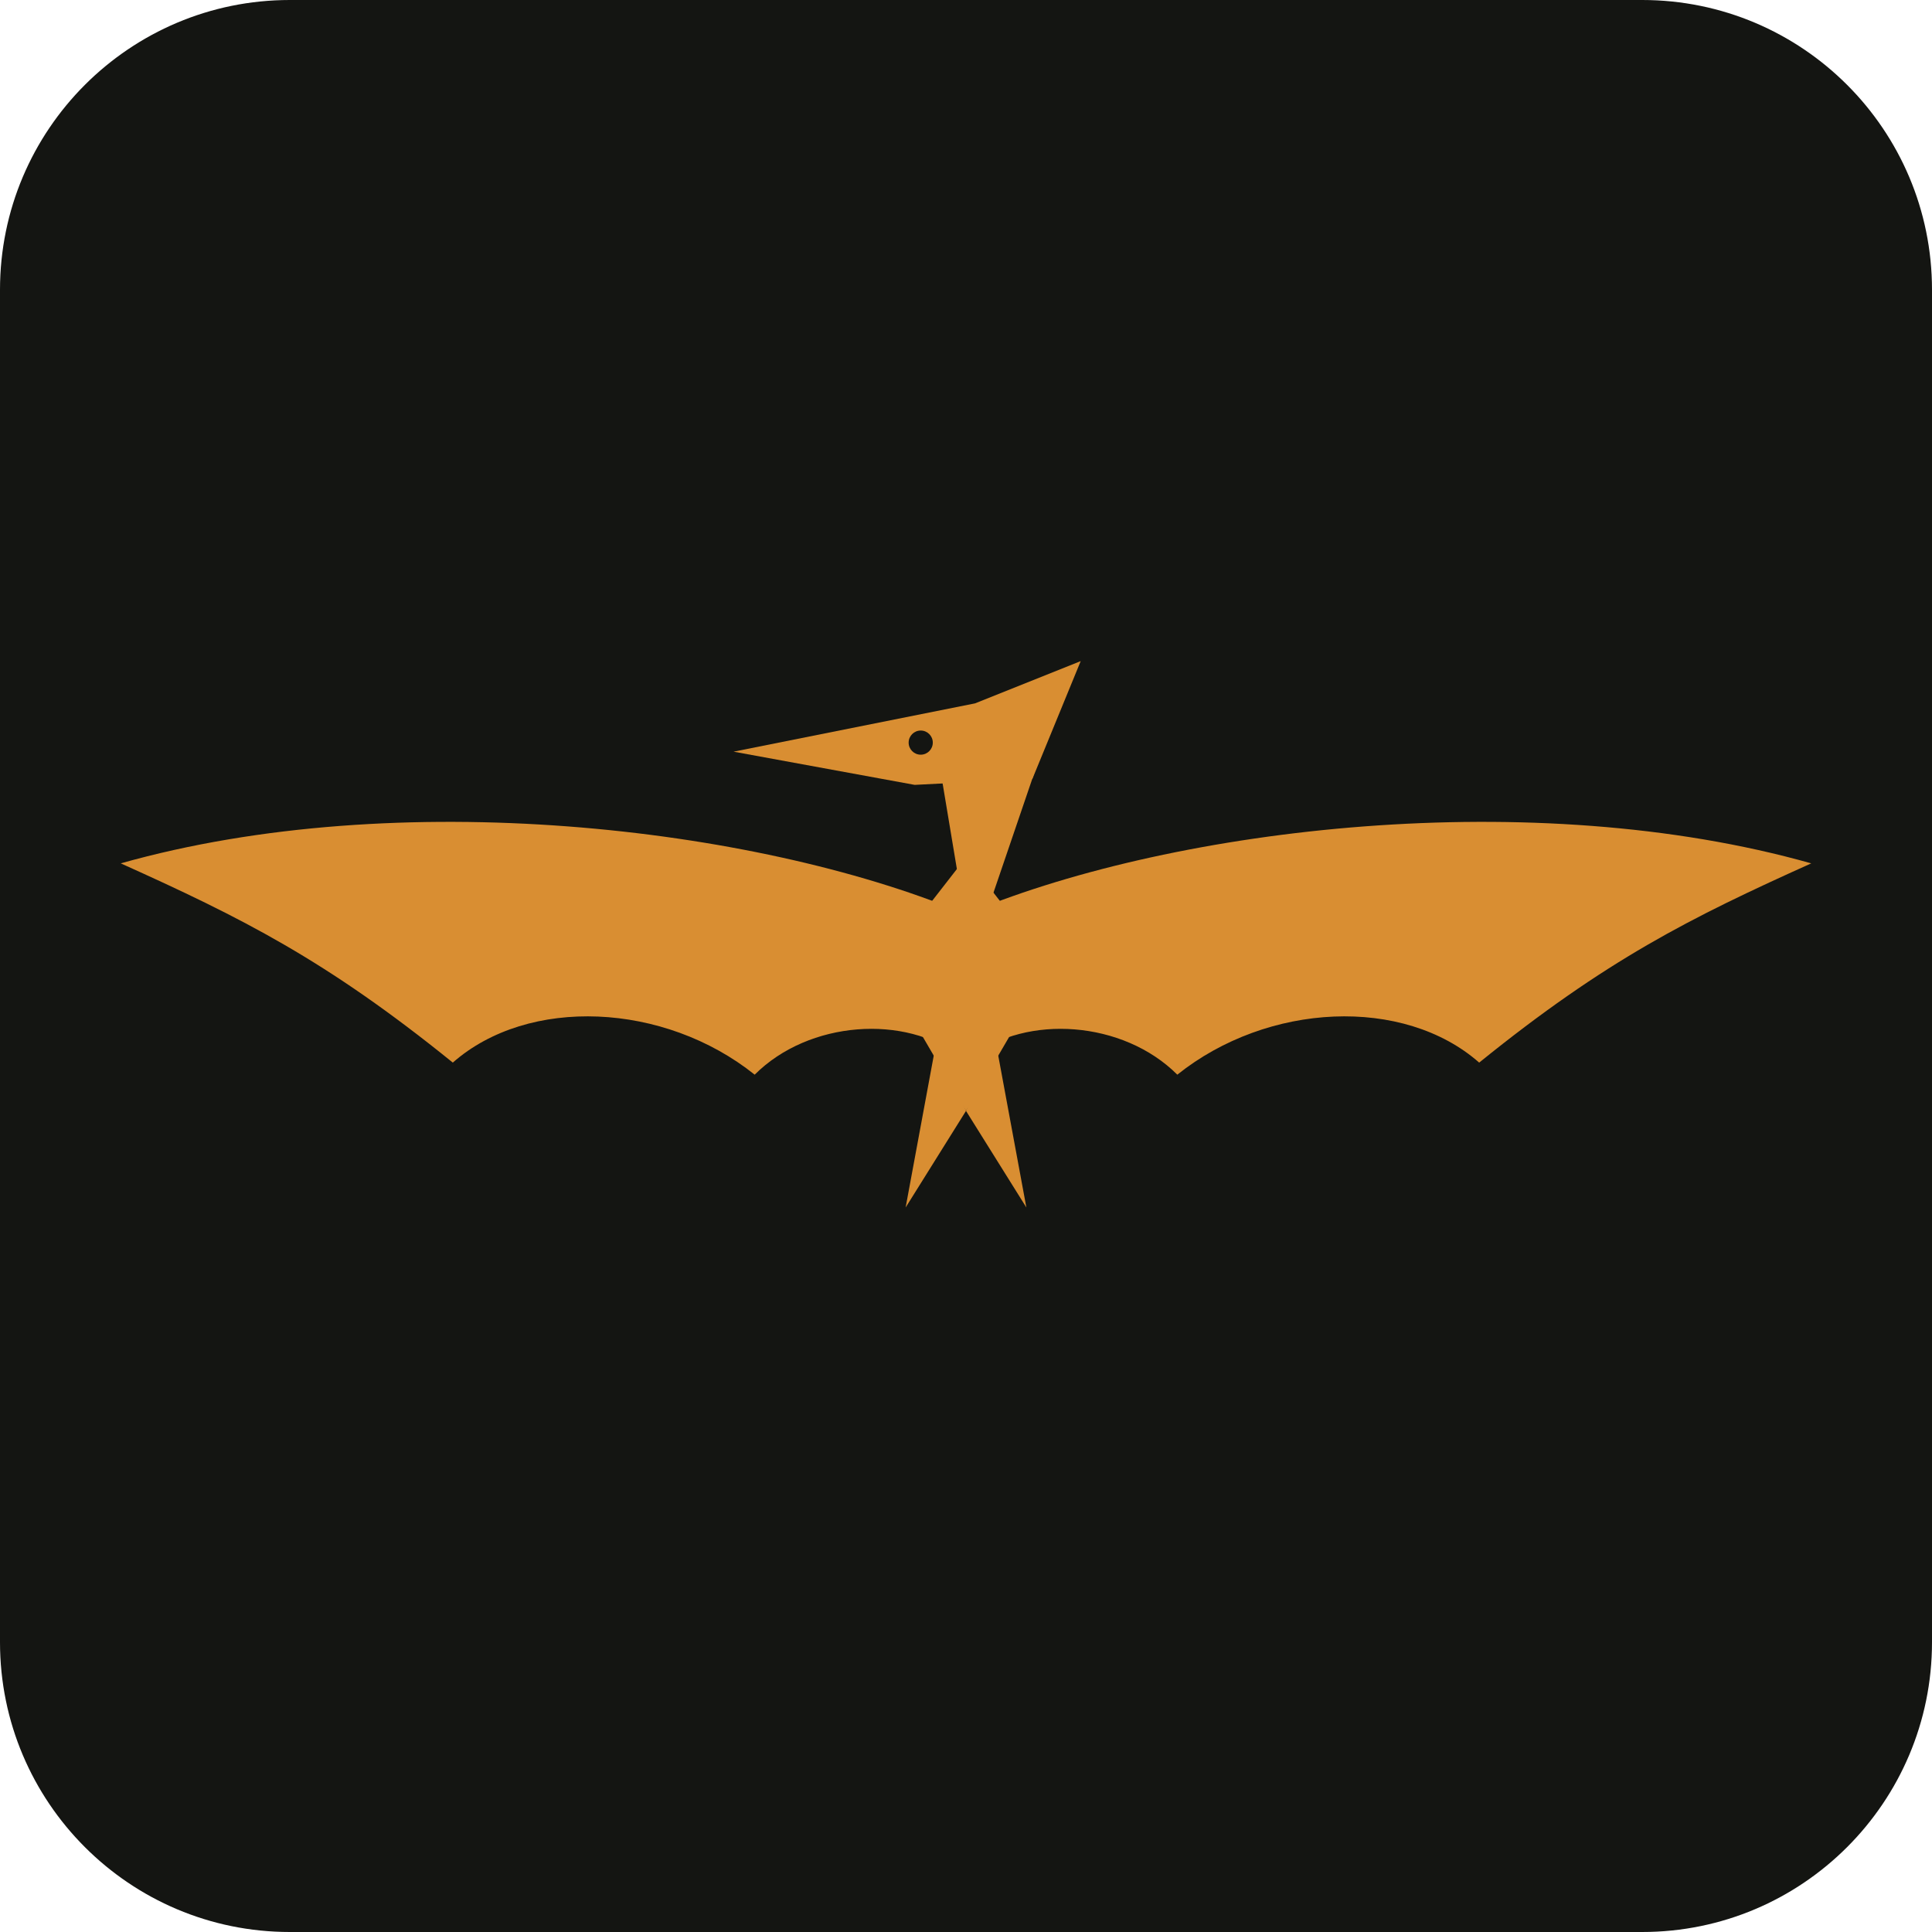
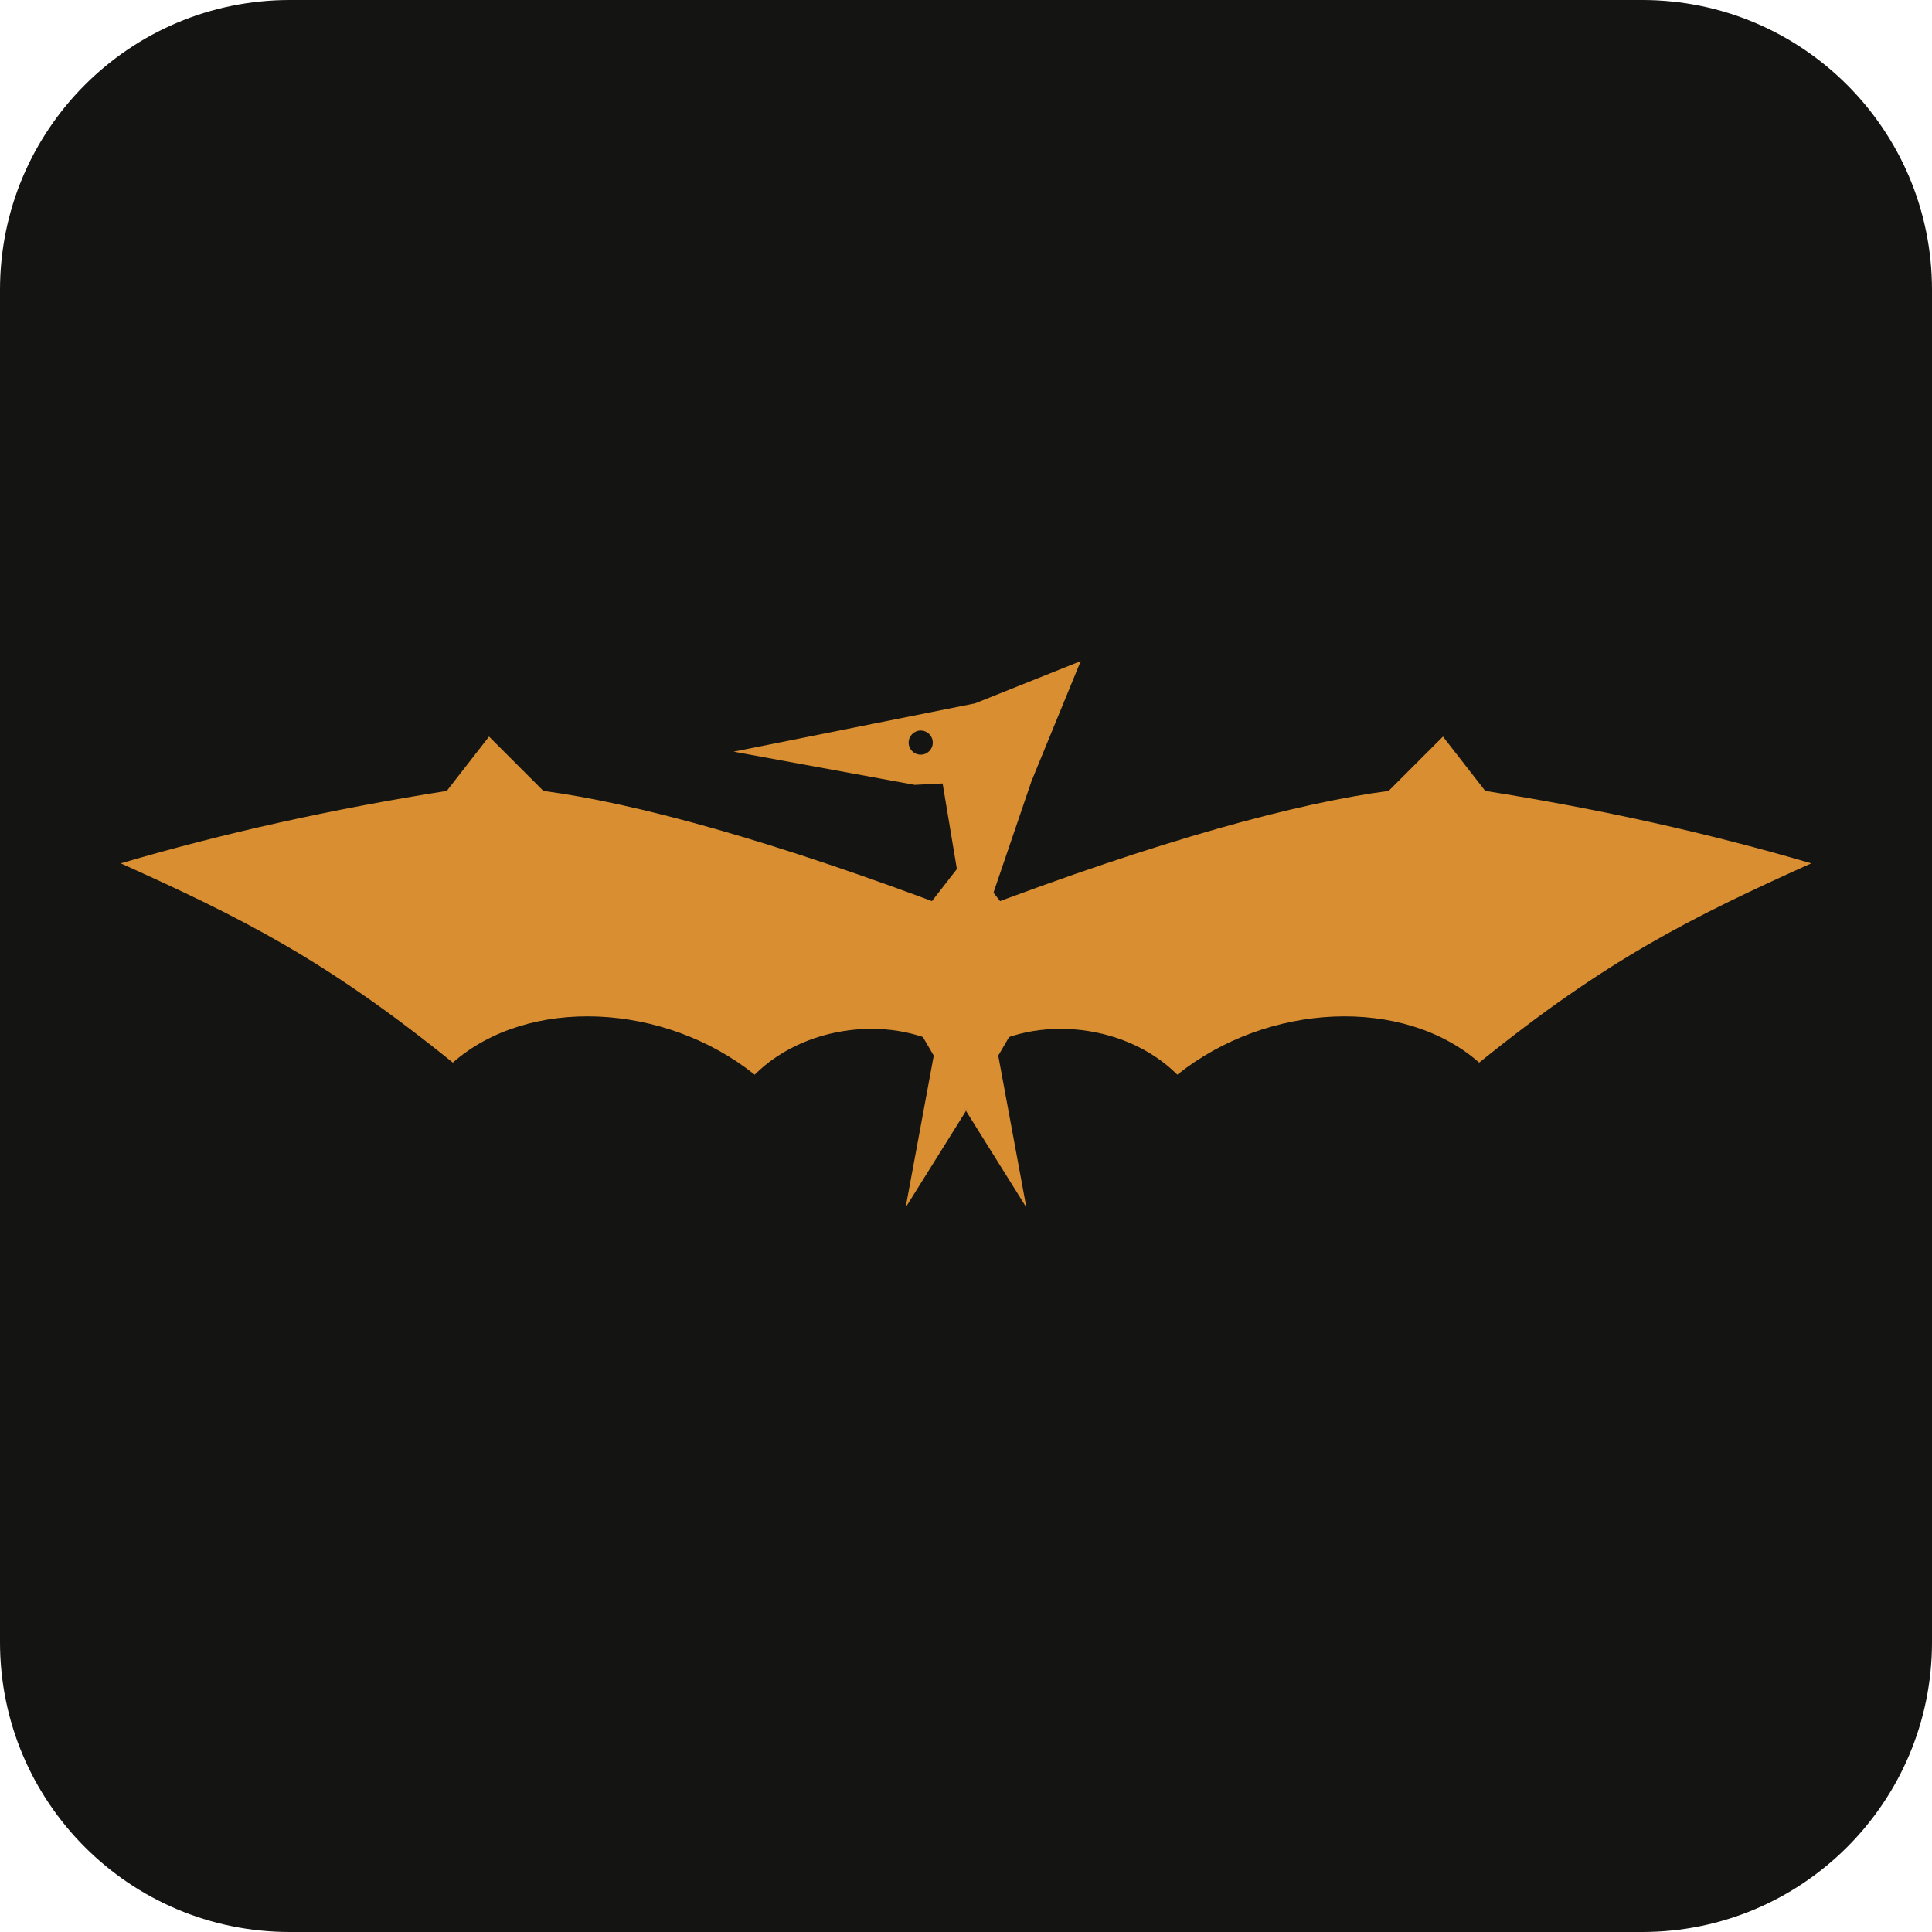
<svg xmlns="http://www.w3.org/2000/svg" viewBox="0 0 640 640">
  <rect width="640" height="640" rx="96" fill="#141512" />
  <g fill="#d98e32" transform="translate(0,200)">
-     <path d="M 318 102 C 250 74, 132 60, 40 86 C 80 104, 108 118, 150 152 C 175 130, 220 132, 250 156 C 268 138, 300 136, 318 150 Z" />
-     <path d="M 322 102 C 390 74, 508 60, 600 86 C 560 104, 532 118, 490 152 C 465 130, 420 132, 390 156 C 372 138, 340 136, 322 150 Z" />
+     <path d="M 318 102 C 255 78, 210 66, 180 62 L 162 44 L 148 62 C 110 68, 74 76, 40 86 C 80 104, 108 118, 150 152 C 175 130, 220 132, 250 156 C 268 138, 300 136, 318 150 Z" />
+     <path d="M 322 102 C 385 78, 430 66, 460 62 L 478 44 L 492 62 C 530 68, 566 76, 600 86 C 560 104, 532 118, 490 152 C 465 130, 420 132, 390 156 C 372 138, 340 136, 322 150 Z" />
    <path d="M 320 84 L 348 120 L 320 168 L 292 120 Z" />
    <path d="M 310 146 L 300 200 L 320 168 Z" />
    <path d="M 330 146 L 340 200 L 320 168 Z" />
    <path d="M 243 49 L 323 33 L 358 19 L 342 58 L 303 60 Z" />
    <path d="M 311 52 L 344 52 L 329 96 L 317 88 Z" />
  </g>
  <circle cx="305" cy="246" r="4" fill="#141512" />
</svg>
